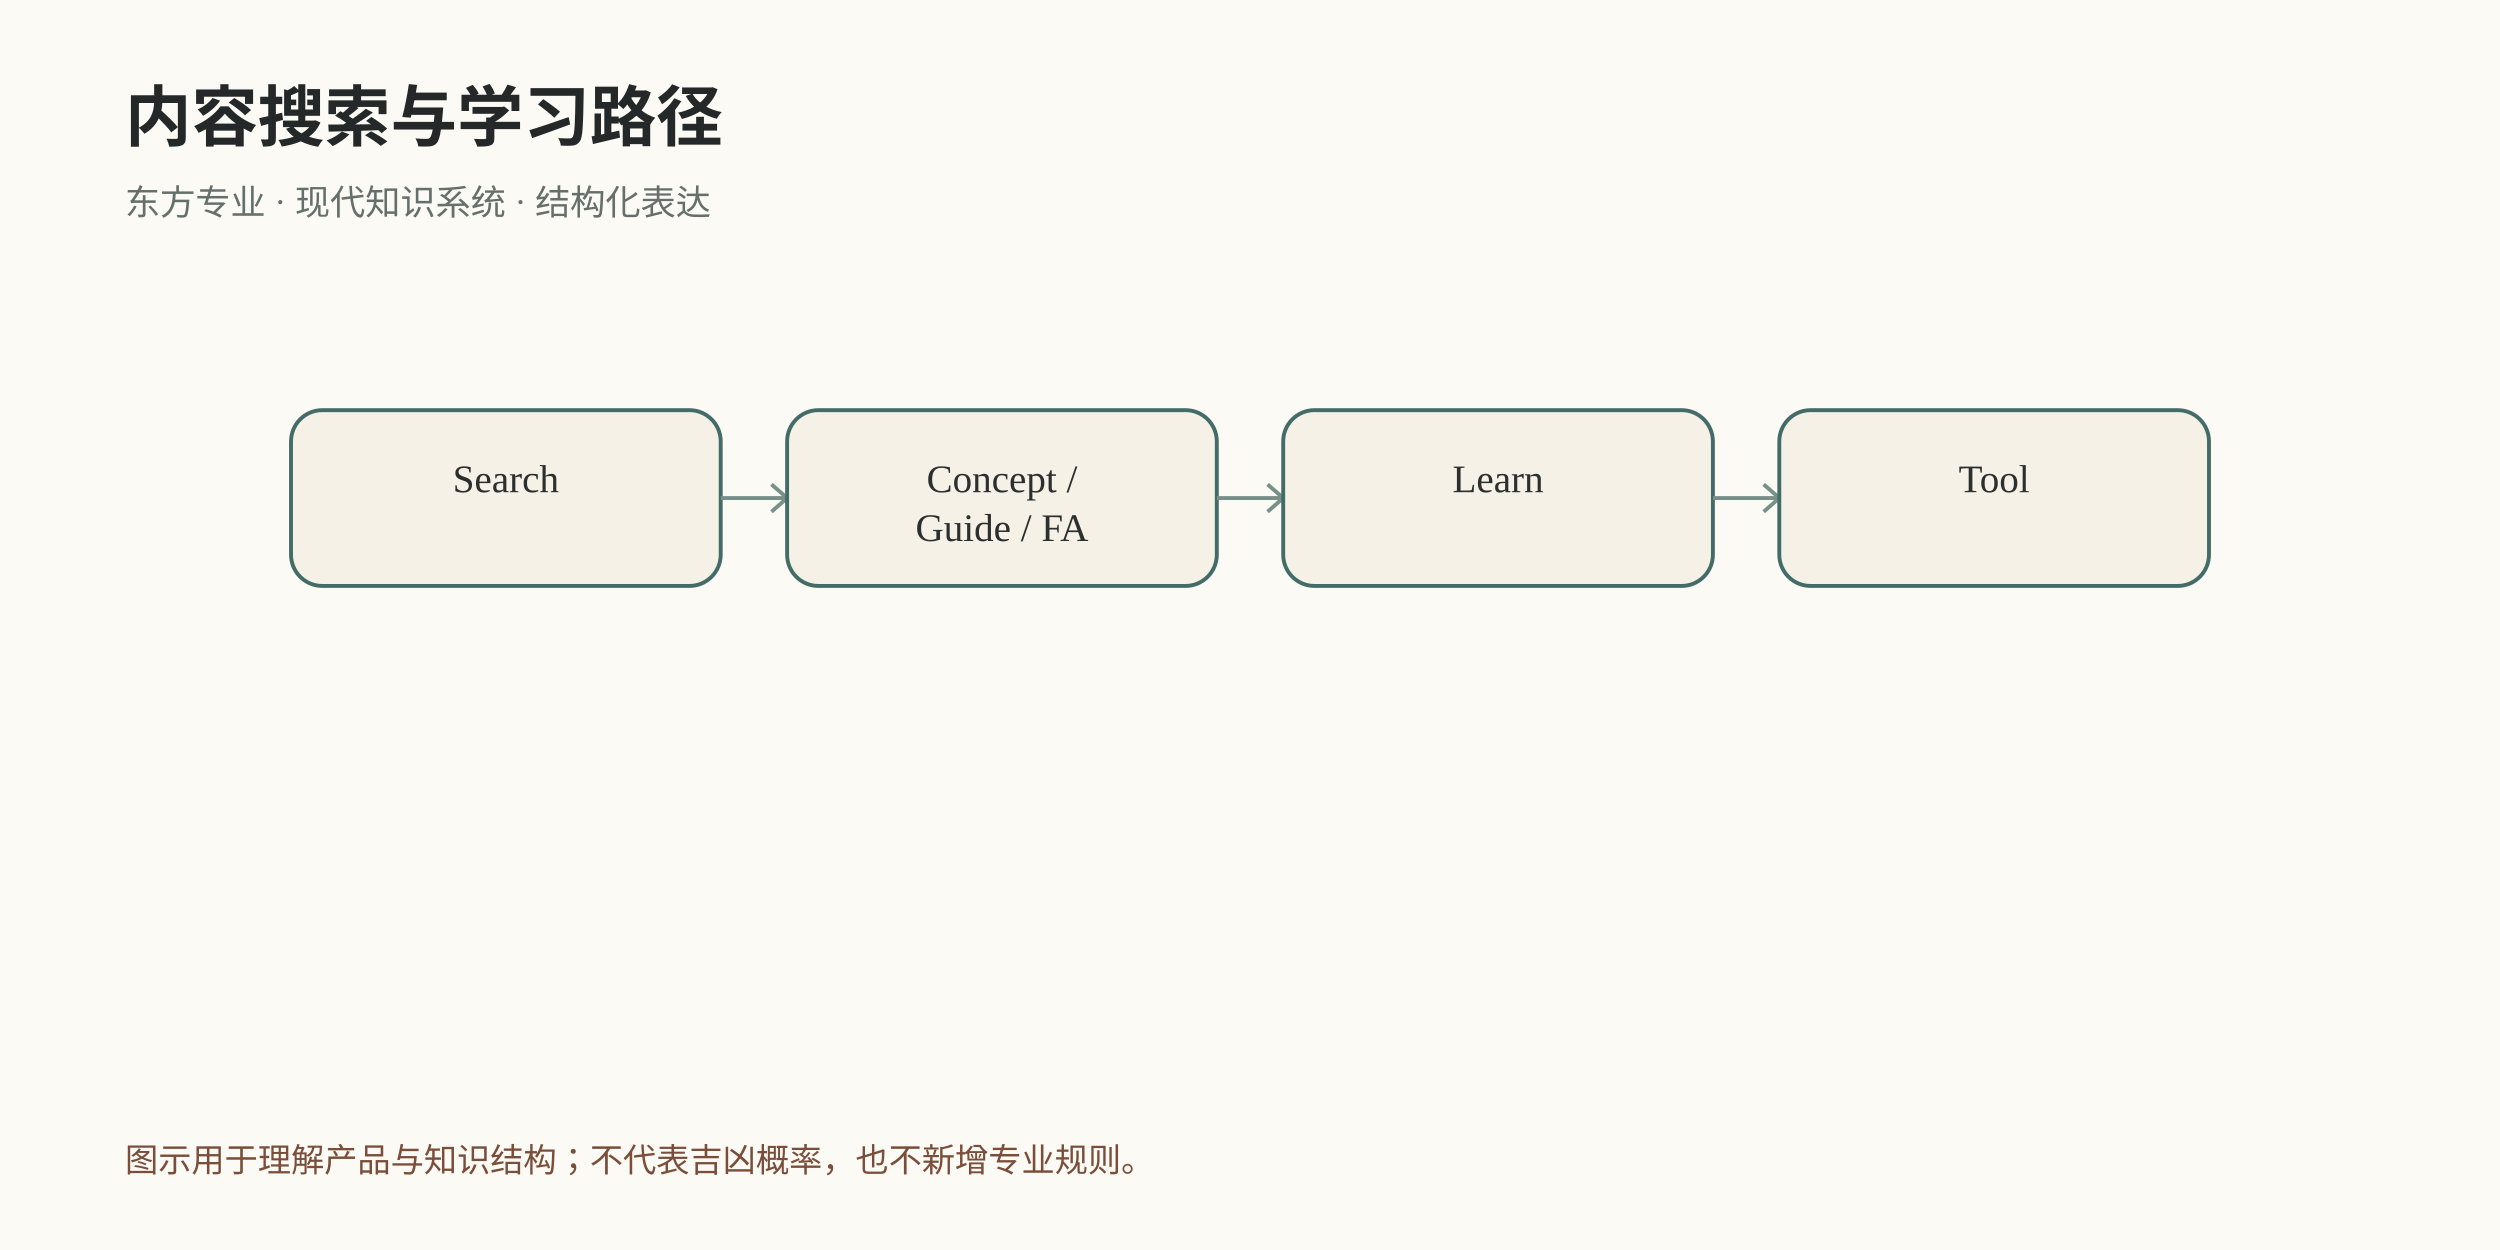
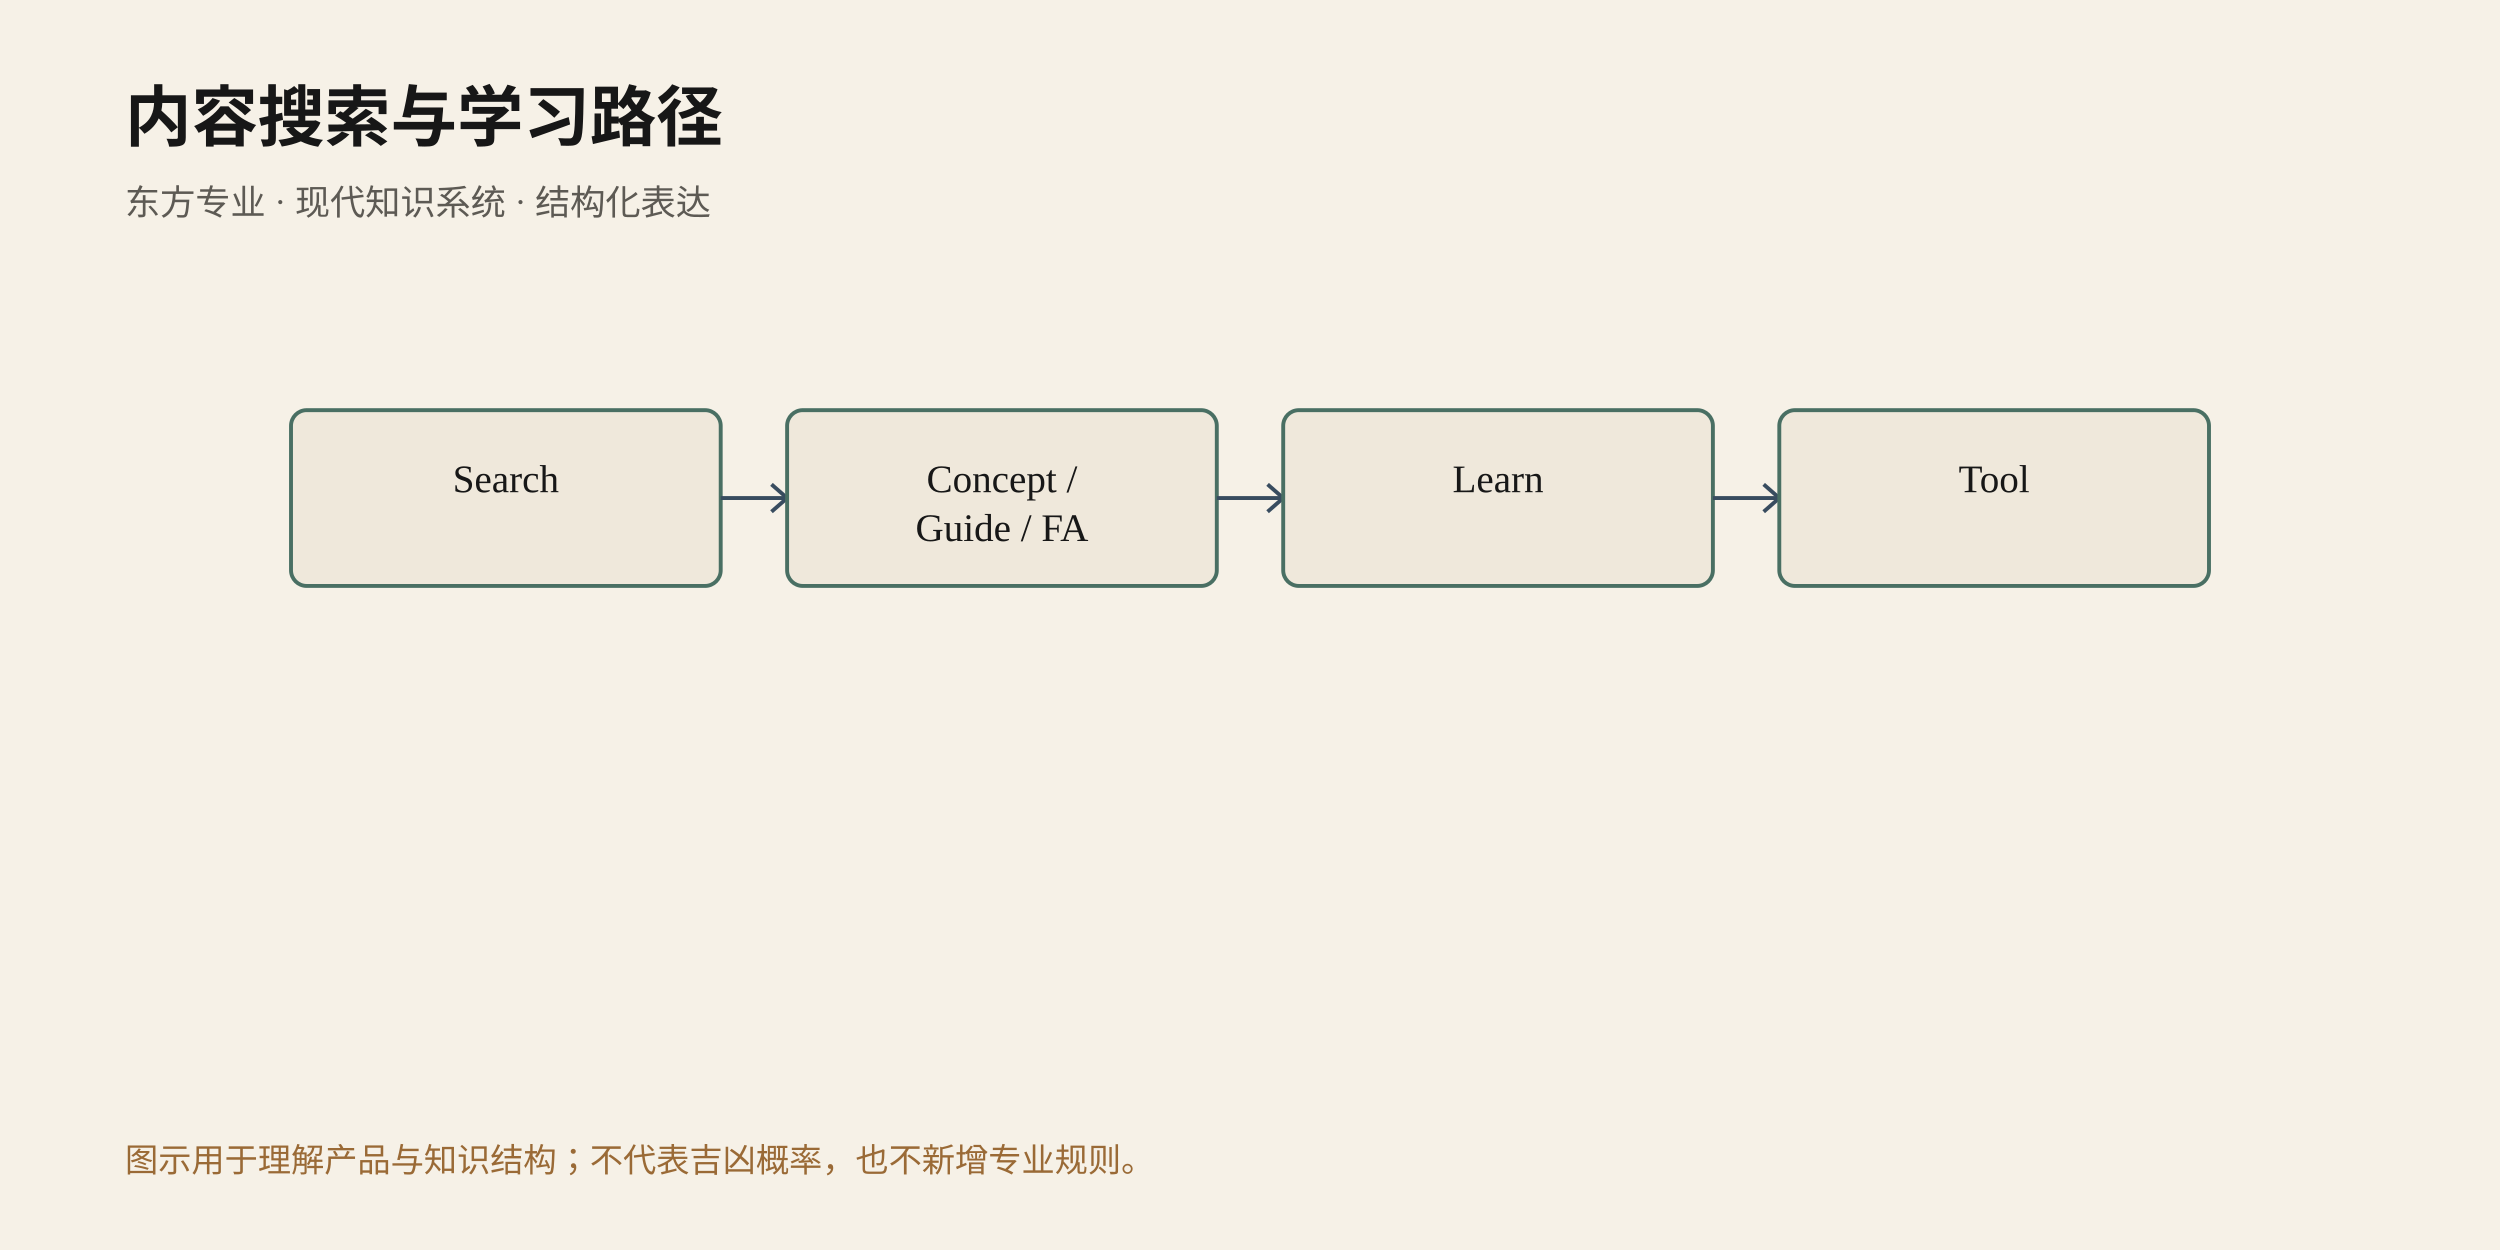
- <svg xmlns="http://www.w3.org/2000/svg" viewBox="0 0 1280 640" role="img" aria-labelledby="title desc">
-   <rect width="1280" height="640" fill="#FCFAF4" />
-   <text x="64" y="72" font-size="34" font-weight="600" fill="#242828">内容搜索与学习路径</text>
-   <text x="64" y="110" font-size="18" fill="#65706C">东方专业 · 现代知识系统 · 结构化表达</text>
-   <rect x="149.0" y="210" width="220" height="90" rx="16" fill="#F5F1E7" stroke="#436B67" stroke-width="2" />
-   <text x="259.0" y="252" text-anchor="middle" font-size="20" fill="#2B302E">Search</text>
-   <line x1="369.0" y1="255" x2="403.0" y2="255" stroke="#78908A" stroke-width="2" />
-   <path d="M 395.0 248 L 403.0 255 L 395.0 262" fill="none" stroke="#78908A" stroke-width="2" />
-   <rect x="403.0" y="210" width="220" height="90" rx="16" fill="#F5F1E7" stroke="#436B67" stroke-width="2" />
-   <text x="513.0" y="252" text-anchor="middle" font-size="20" fill="#2B302E">Concept / </text>
-   <text x="513.0" y="277" text-anchor="middle" font-size="20" fill="#2B302E">Guide / FA</text>
-   <line x1="623.0" y1="255" x2="657.0" y2="255" stroke="#78908A" stroke-width="2" />
-   <path d="M 649.0 248 L 657.0 255 L 649.0 262" fill="none" stroke="#78908A" stroke-width="2" />
-   <rect x="657.0" y="210" width="220" height="90" rx="16" fill="#F5F1E7" stroke="#436B67" stroke-width="2" />
-   <text x="767.0" y="252" text-anchor="middle" font-size="20" fill="#2B302E">Learn</text>
-   <line x1="877.0" y1="255" x2="911.0" y2="255" stroke="#78908A" stroke-width="2" />
-   <path d="M 903.0 248 L 911.0 255 L 903.0 262" fill="none" stroke="#78908A" stroke-width="2" />
-   <rect x="911.0" y="210" width="220" height="90" rx="16" fill="#F5F1E7" stroke="#436B67" stroke-width="2" />
-   <text x="1021.0" y="252" text-anchor="middle" font-size="20" fill="#2B302E">Tool</text>
-   <text x="64" y="600" font-size="17" fill="#7A4E3A">图示用于理解产品与知识结构；不代表吉凶概率，也不新增专业规则。</text>
+ <svg xmlns="http://www.w3.org/2000/svg" data-visual-system="LIUYAO_VISUAL_SYSTEM_V1" data-style="modern-eastern-analytical" data-canonicalization="content-growth-visual-style-v1" viewBox="0 0 1280 640" role="img" aria-labelledby="title desc">
+   <rect width="1280" height="640" fill="#F6F1E7" />
+   <text x="64" y="72" font-size="34" font-weight="600" fill="#171717">内容搜索与学习路径</text>
+   <text x="64" y="110" font-size="18" fill="#5D5A54">东方专业 · 现代知识系统 · 结构化表达</text>
+   <rect x="149.0" y="210" width="220" height="90" rx="8" fill="#EFE8DB" stroke="#496F63" stroke-width="2" />
+   <text x="259.0" y="252" text-anchor="middle" font-size="20" fill="#171717">Search</text>
+   <line x1="369.0" y1="255" x2="403.0" y2="255" stroke="#384C5F" stroke-width="2" />
+   <path d="M 395.0 248 L 403.0 255 L 395.0 262" fill="none" stroke="#384C5F" stroke-width="2" />
+   <rect x="403.0" y="210" width="220" height="90" rx="8" fill="#EFE8DB" stroke="#496F63" stroke-width="2" />
+   <text x="513.0" y="252" text-anchor="middle" font-size="20" fill="#171717">Concept / </text>
+   <text x="513.0" y="277" text-anchor="middle" font-size="20" fill="#171717">Guide / FA</text>
+   <line x1="623.0" y1="255" x2="657.0" y2="255" stroke="#384C5F" stroke-width="2" />
+   <path d="M 649.0 248 L 657.0 255 L 649.0 262" fill="none" stroke="#384C5F" stroke-width="2" />
+   <rect x="657.0" y="210" width="220" height="90" rx="8" fill="#EFE8DB" stroke="#496F63" stroke-width="2" />
+   <text x="767.0" y="252" text-anchor="middle" font-size="20" fill="#171717">Learn</text>
+   <line x1="877.0" y1="255" x2="911.0" y2="255" stroke="#384C5F" stroke-width="2" />
+   <path d="M 903.0 248 L 911.0 255 L 903.0 262" fill="none" stroke="#384C5F" stroke-width="2" />
+   <rect x="911.0" y="210" width="220" height="90" rx="8" fill="#EFE8DB" stroke="#496F63" stroke-width="2" />
+   <text x="1021.0" y="252" text-anchor="middle" font-size="20" fill="#171717">Tool</text>
+   <text x="64" y="600" font-size="17" fill="#9A6A36">图示用于理解产品与知识结构；不代表吉凶概率，也不新增专业规则。</text>
</svg>
